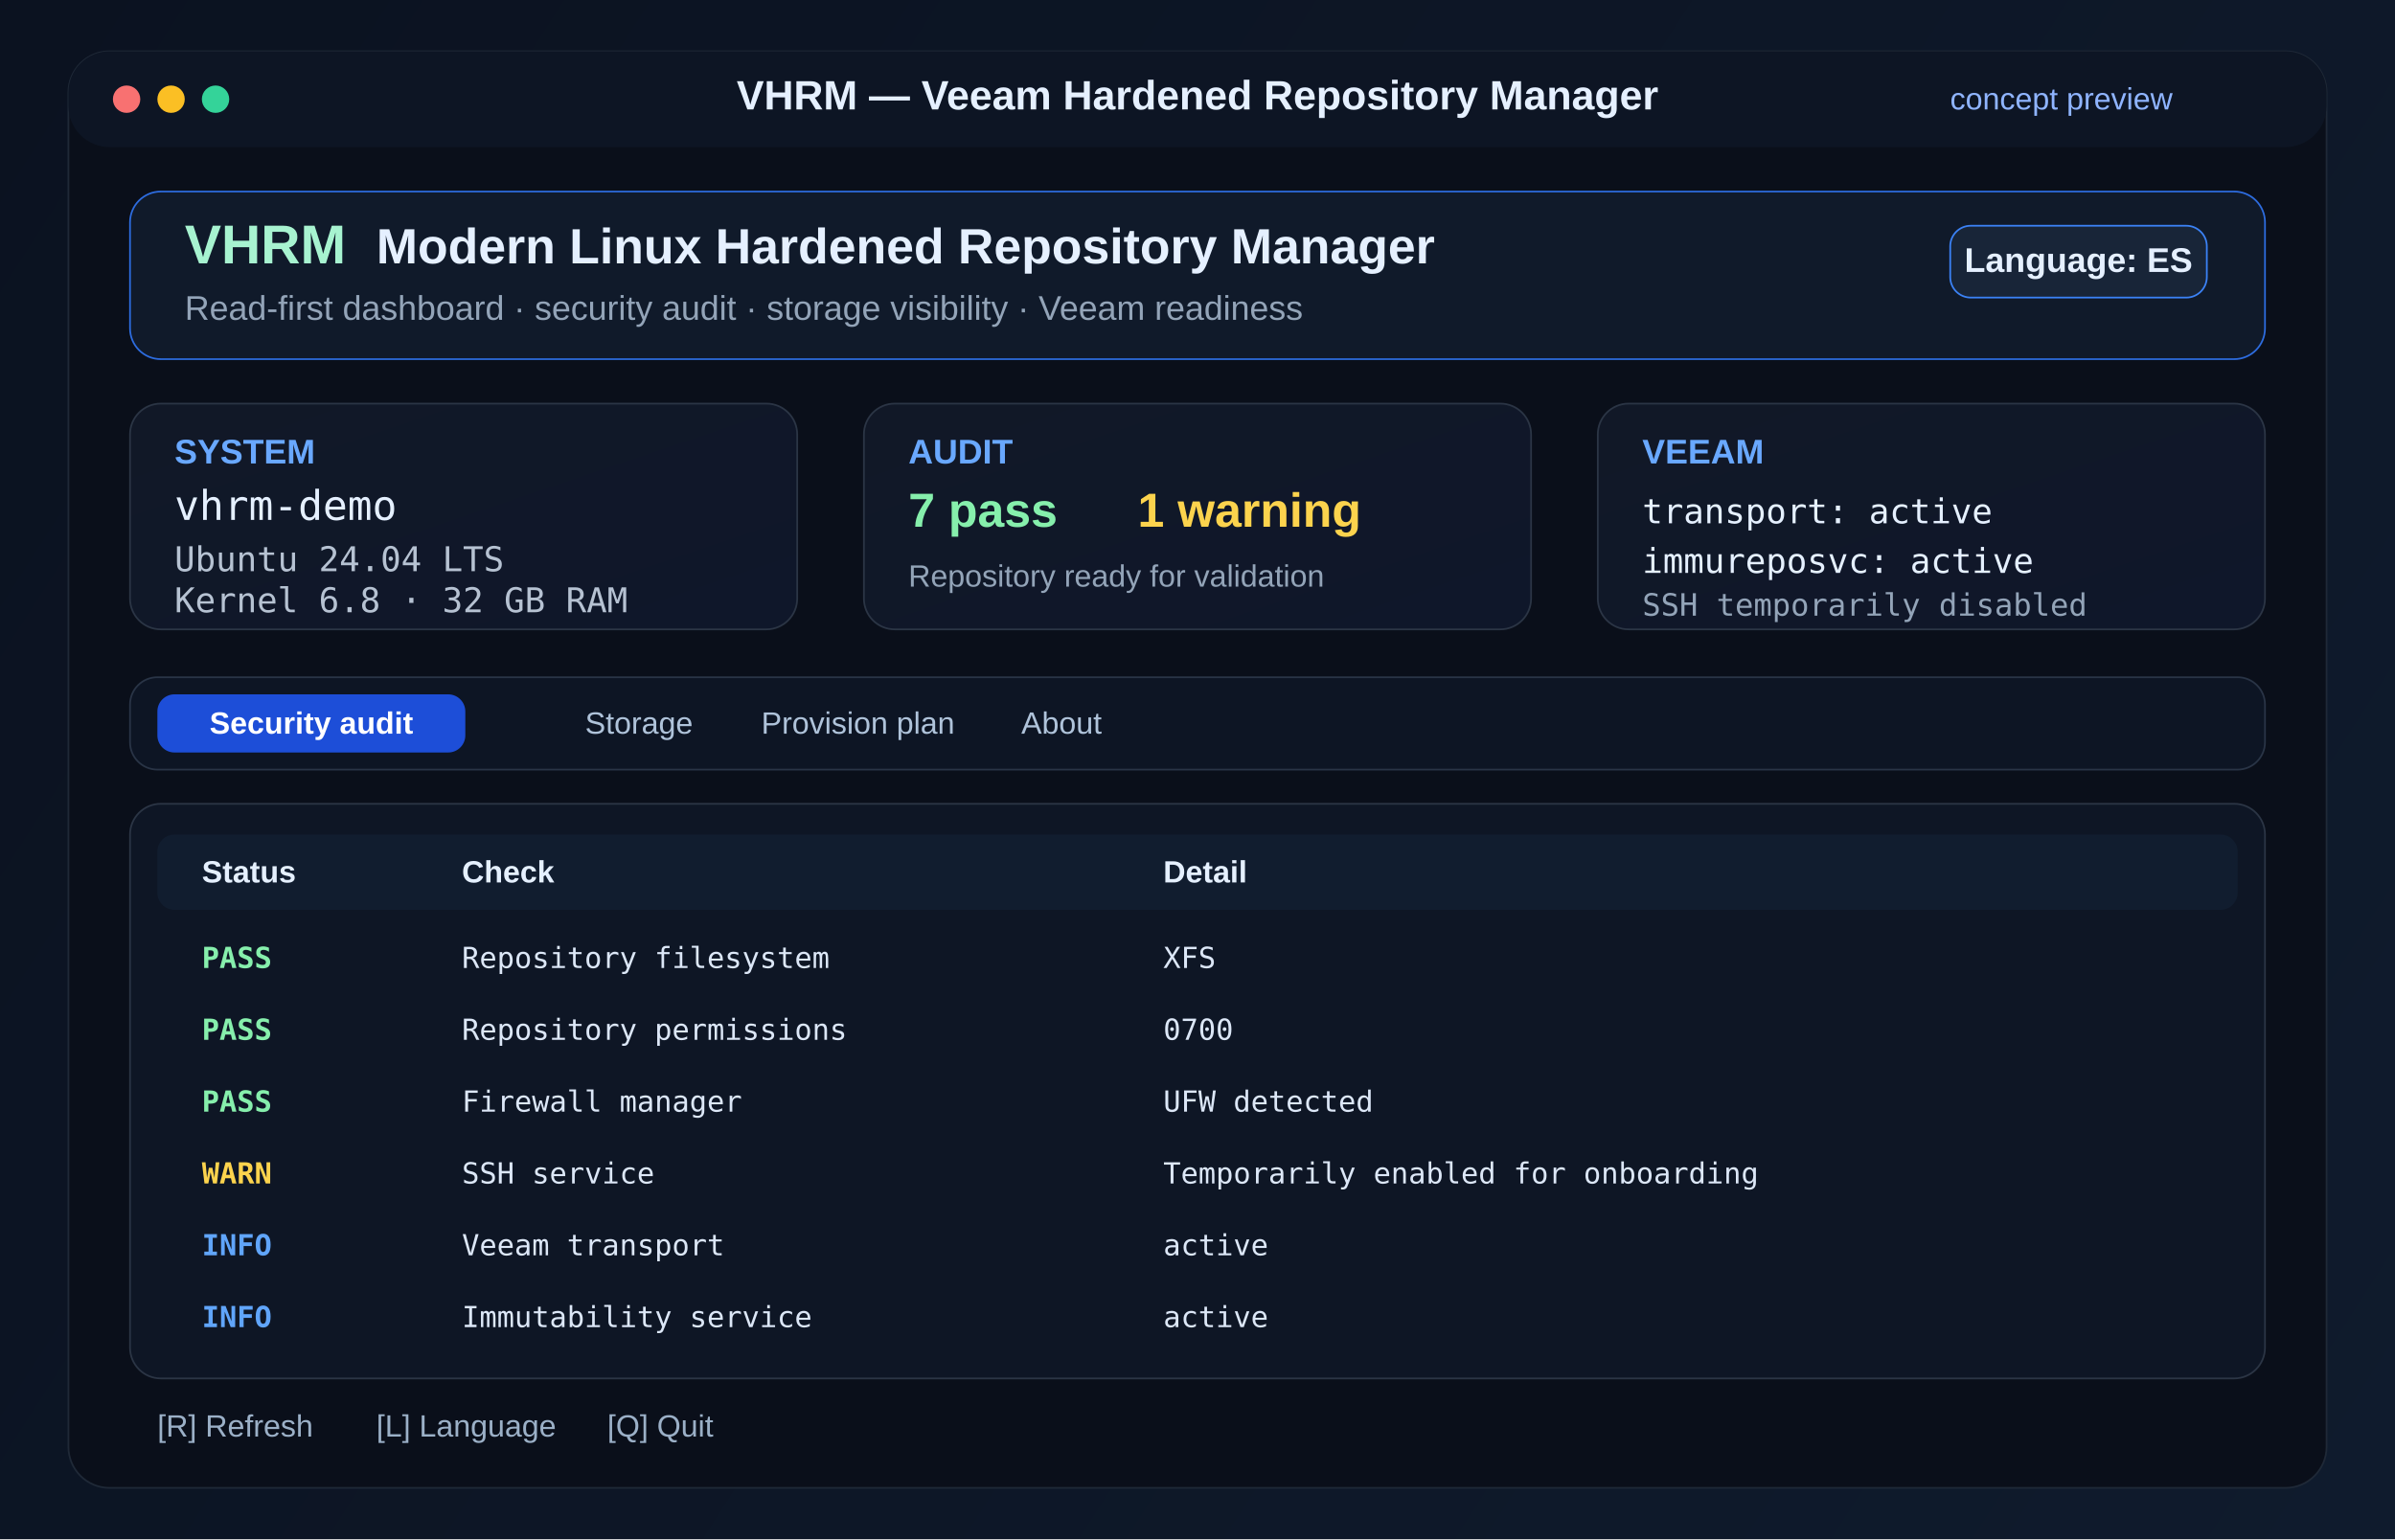
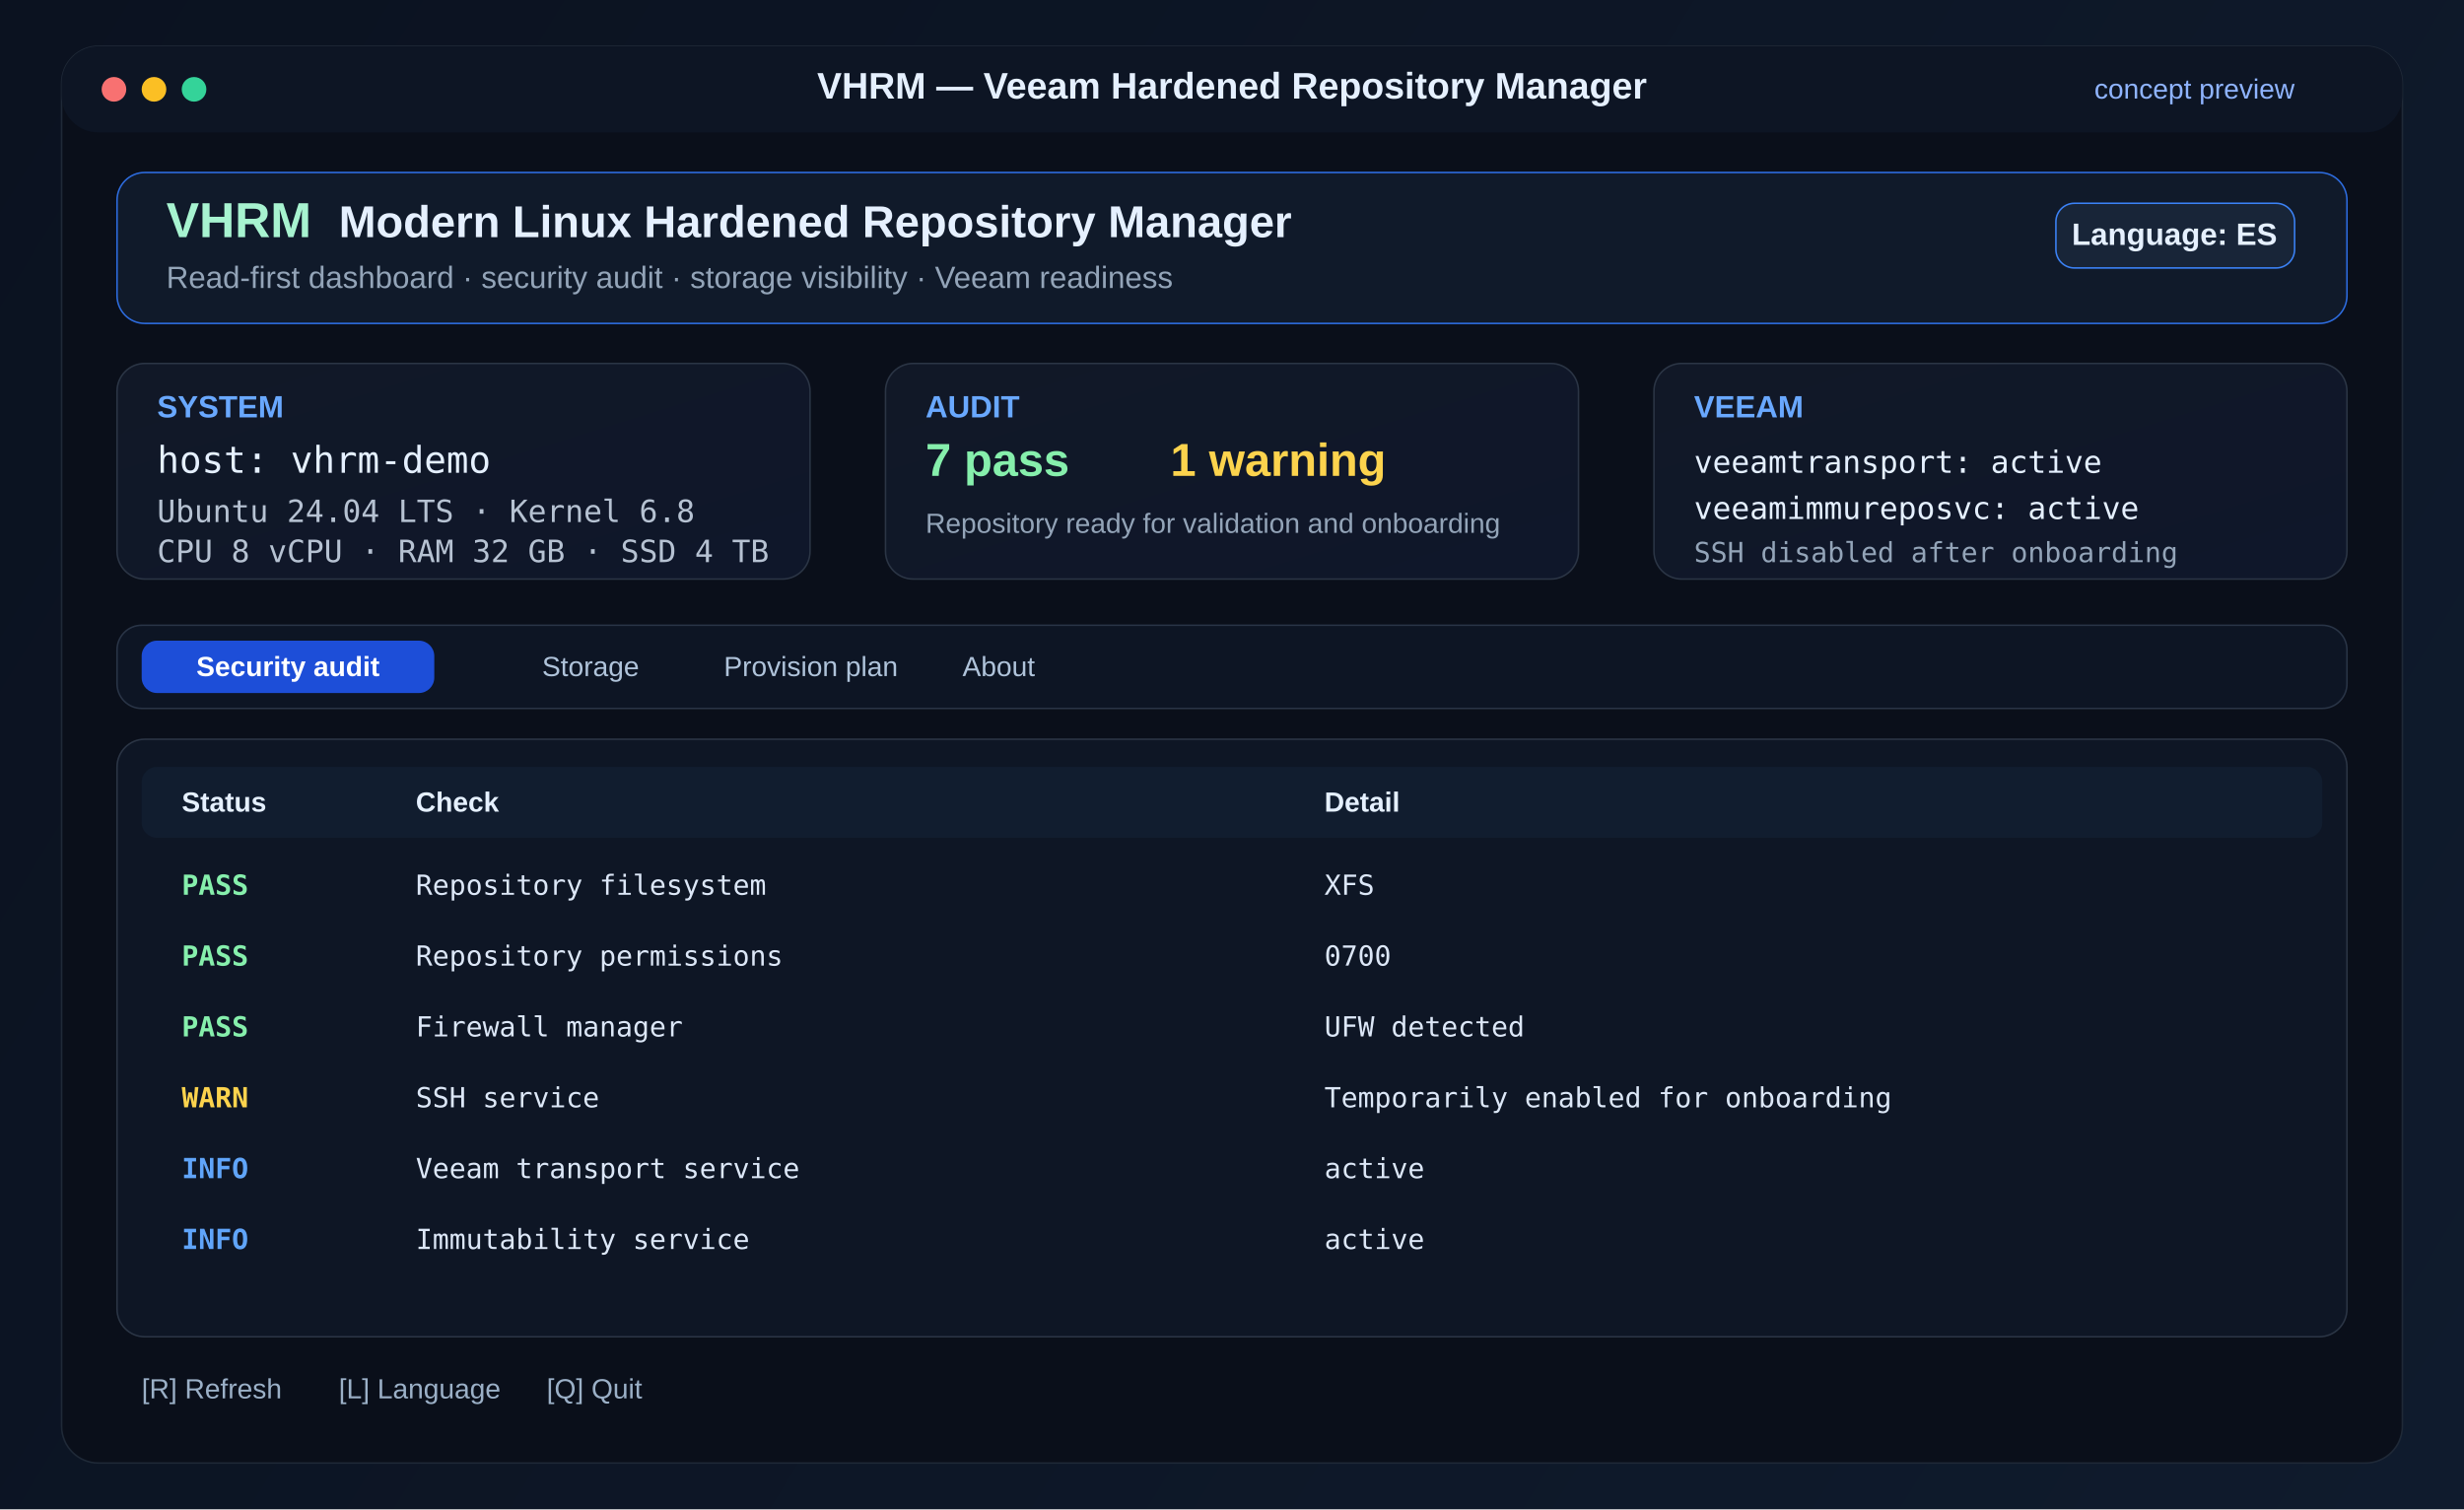
- <svg xmlns="http://www.w3.org/2000/svg" width="1400" height="900" viewBox="0 0 1400 900" fill="none">
+ <svg xmlns="http://www.w3.org/2000/svg" width="1600" height="980" viewBox="0 0 1600 980" fill="none">
  <defs>
-     <linearGradient id="bg" x1="0" y1="0" x2="1400" y2="900" gradientUnits="userSpaceOnUse">
+     <linearGradient id="bg" x1="0" y1="0" x2="1600" y2="980" gradientUnits="userSpaceOnUse">
      <stop stop-color="#0B1220" />
      <stop offset="1" stop-color="#0F1B2D" />
    </linearGradient>
    <linearGradient id="panel" x1="0" y1="0" x2="1" y2="1">
      <stop stop-color="#111827" />
      <stop offset="1" stop-color="#0F172A" />
    </linearGradient>
  </defs>
-   <rect width="1400" height="900" fill="url(#bg)" />
-   <rect x="40" y="30" width="1320" height="840" rx="24" fill="#0A0F1A" stroke="#1F2937" />
-   <rect x="40" y="30" width="1320" height="56" rx="24" fill="#0D1524" />
+   <rect width="1600" height="980" fill="url(#bg)" />
+   <rect x="40" y="30" width="1520" height="920" rx="24" fill="#0A0F1A" stroke="#1F2937" />
+   <rect x="40" y="30" width="1520" height="56" rx="24" fill="#0D1524" />
  <circle cx="74" cy="58" r="8" fill="#F87171" />
  <circle cx="100" cy="58" r="8" fill="#FBBF24" />
  <circle cx="126" cy="58" r="8" fill="#34D399" />
-   <text x="700" y="64" text-anchor="middle" font-family="Segoe UI,Arial" font-size="24" fill="#E5F0FF" font-weight="700">VHRM — Veeam Hardened Repository Manager</text>
-   <text x="1270" y="64" text-anchor="end" font-family="Segoe UI,Arial" font-size="18" fill="#8FB4FF">concept preview</text>
-   <rect x="76" y="112" width="1248" height="98" rx="18" fill="#101A2A" stroke="#2D6CDF" />
+   <text x="800" y="64" text-anchor="middle" font-family="Segoe UI,Arial" font-size="24" fill="#E5F0FF" font-weight="700">VHRM — Veeam Hardened Repository Manager</text>
+   <text x="1490" y="64" text-anchor="end" font-family="Segoe UI,Arial" font-size="18" fill="#8FB4FF">concept preview</text>
+   <rect x="76" y="112" width="1448" height="98" rx="18" fill="#101A2A" stroke="#2D6CDF" />
  <text x="108" y="154" font-family="Segoe UI,Arial" font-size="32" fill="#A7F3D0" font-weight="800">VHRM</text>
  <text x="220" y="154" font-family="Segoe UI,Arial" font-size="29" fill="#E5F0FF" font-weight="700">Modern Linux Hardened Repository Manager</text>
  <text x="108" y="187" font-family="Segoe UI,Arial" font-size="20" fill="#93A4B8">Read-first dashboard · security audit · storage visibility · Veeam readiness</text>
-   <rect x="1140" y="132" width="150" height="42" rx="12" fill="#182538" stroke="#3B82F6" />
-   <text x="1215" y="159" text-anchor="middle" font-family="Segoe UI,Arial" font-size="20" fill="#E5F0FF" font-weight="700">Language: ES</text>
-   <rect x="76" y="236" width="390" height="132" rx="18" fill="url(#panel)" stroke="#2B3545" />
+   <rect x="1335" y="132" width="155" height="42" rx="12" fill="#182538" stroke="#3B82F6" />
+   <text x="1412" y="159" text-anchor="middle" font-family="Segoe UI,Arial" font-size="20" fill="#E5F0FF" font-weight="700">Language: ES</text>
+   <rect x="76" y="236" width="450" height="140" rx="18" fill="url(#panel)" stroke="#2B3545" />
  <text x="102" y="271" font-family="Segoe UI,Arial" font-size="20" fill="#69A8FF" font-weight="800">SYSTEM</text>
-   <text x="102" y="304" font-family="Consolas,monospace" font-size="24" fill="#E5F0FF">vhrm-demo</text>
-   <text x="102" y="334" font-family="Consolas,monospace" font-size="20" fill="#B6C2D2">Ubuntu 24.04 LTS</text>
-   <text x="102" y="358" font-family="Consolas,monospace" font-size="20" fill="#B6C2D2">Kernel 6.8 · 32 GB RAM</text>
-   <rect x="505" y="236" width="390" height="132" rx="18" fill="url(#panel)" stroke="#2B3545" />
-   <text x="531" y="271" font-family="Segoe UI,Arial" font-size="20" fill="#69A8FF" font-weight="800">AUDIT</text>
-   <text x="531" y="308" font-family="Segoe UI,Arial" font-size="28" fill="#86EFAC" font-weight="800">7 pass</text>
-   <text x="665" y="308" font-family="Segoe UI,Arial" font-size="28" fill="#FCD34D" font-weight="800">1 warning</text>
-   <text x="531" y="343" font-family="Segoe UI,Arial" font-size="18" fill="#93A4B8">Repository ready for validation</text>
-   <rect x="934" y="236" width="390" height="132" rx="18" fill="url(#panel)" stroke="#2B3545" />
-   <text x="960" y="271" font-family="Segoe UI,Arial" font-size="20" fill="#69A8FF" font-weight="800">VEEAM</text>
-   <text x="960" y="306" font-family="Consolas,monospace" font-size="20" fill="#E5F0FF">transport: active</text>
-   <text x="960" y="335" font-family="Consolas,monospace" font-size="20" fill="#E5F0FF">immureposvc: active</text>
-   <text x="960" y="360" font-family="Consolas,monospace" font-size="18" fill="#93A4B8">SSH temporarily disabled</text>
-   <rect x="76" y="396" width="1248" height="54" rx="16" fill="#0D1524" stroke="#293446" />
-   <rect x="92" y="406" width="180" height="34" rx="10" fill="#1D4ED8" />
-   <text x="182" y="429" text-anchor="middle" font-family="Segoe UI,Arial" font-size="18" fill="#FFFFFF" font-weight="700">Security audit</text>
-   <text x="342" y="429" font-family="Segoe UI,Arial" font-size="18" fill="#AFC3DA">Storage</text>
-   <text x="445" y="429" font-family="Segoe UI,Arial" font-size="18" fill="#AFC3DA">Provision plan</text>
-   <text x="597" y="429" font-family="Segoe UI,Arial" font-size="18" fill="#AFC3DA">About</text>
-   <rect x="76" y="470" width="1248" height="336" rx="18" fill="#0E1625" stroke="#2B3545" />
-   <rect x="92" y="488" width="1216" height="44" rx="10" fill="#111D2F" />
-   <text x="118" y="516" font-family="Segoe UI,Arial" font-size="18" fill="#E5F0FF" font-weight="700">Status</text>
-   <text x="270" y="516" font-family="Segoe UI,Arial" font-size="18" fill="#E5F0FF" font-weight="700">Check</text>
-   <text x="680" y="516" font-family="Segoe UI,Arial" font-size="18" fill="#E5F0FF" font-weight="700">Detail</text>
-   <g font-family="Consolas,monospace" font-size="17">
-     <text x="118" y="566" fill="#86EFAC" font-weight="800">PASS</text>
-     <text x="270" y="566" fill="#DCE7F7">Repository filesystem</text>
-     <text x="680" y="566" fill="#DCE7F7">XFS</text>
-     <text x="118" y="608" fill="#86EFAC" font-weight="800">PASS</text>
-     <text x="270" y="608" fill="#DCE7F7">Repository permissions</text>
-     <text x="680" y="608" fill="#DCE7F7">0700</text>
-     <text x="118" y="650" fill="#86EFAC" font-weight="800">PASS</text>
-     <text x="270" y="650" fill="#DCE7F7">Firewall manager</text>
-     <text x="680" y="650" fill="#DCE7F7">UFW detected</text>
-     <text x="118" y="692" fill="#FCD34D" font-weight="800">WARN</text>
-     <text x="270" y="692" fill="#DCE7F7">SSH service</text>
-     <text x="680" y="692" fill="#DCE7F7">Temporarily enabled for onboarding</text>
-     <text x="118" y="734" fill="#60A5FA" font-weight="800">INFO</text>
-     <text x="270" y="734" fill="#DCE7F7">Veeam transport</text>
-     <text x="680" y="734" fill="#DCE7F7">active</text>
-     <text x="118" y="776" fill="#60A5FA" font-weight="800">INFO</text>
-     <text x="270" y="776" fill="#DCE7F7">Immutability service</text>
-     <text x="680" y="776" fill="#DCE7F7">active</text>
+   <text x="102" y="307" font-family="Consolas,monospace" font-size="24" fill="#E5F0FF">host: vhrm-demo</text>
+   <text x="102" y="339" font-family="Consolas,monospace" font-size="20" fill="#B6C2D2">Ubuntu 24.04 LTS · Kernel 6.8</text>
+   <text x="102" y="365" font-family="Consolas,monospace" font-size="20" fill="#B6C2D2">CPU 8 vCPU · RAM 32 GB · SSD 4 TB</text>
+   <rect x="575" y="236" width="450" height="140" rx="18" fill="url(#panel)" stroke="#2B3545" />
+   <text x="601" y="271" font-family="Segoe UI,Arial" font-size="20" fill="#69A8FF" font-weight="800">AUDIT</text>
+   <text x="601" y="309" font-family="Segoe UI,Arial" font-size="30" fill="#86EFAC" font-weight="800">7 pass</text>
+   <text x="760" y="309" font-family="Segoe UI,Arial" font-size="30" fill="#FCD34D" font-weight="800">1 warning</text>
+   <text x="601" y="346" font-family="Segoe UI,Arial" font-size="18" fill="#93A4B8">Repository ready for validation and onboarding</text>
+   <rect x="1074" y="236" width="450" height="140" rx="18" fill="url(#panel)" stroke="#2B3545" />
+   <text x="1100" y="271" font-family="Segoe UI,Arial" font-size="20" fill="#69A8FF" font-weight="800">VEEAM</text>
+   <text x="1100" y="307" font-family="Consolas,monospace" font-size="20" fill="#E5F0FF">veeamtransport: active</text>
+   <text x="1100" y="337" font-family="Consolas,monospace" font-size="20" fill="#E5F0FF">veeamimmureposvc: active</text>
+   <text x="1100" y="365" font-family="Consolas,monospace" font-size="18" fill="#93A4B8">SSH disabled after onboarding</text>
+   <rect x="76" y="406" width="1448" height="54" rx="16" fill="#0D1524" stroke="#293446" />
+   <rect x="92" y="416" width="190" height="34" rx="10" fill="#1D4ED8" />
+   <text x="187" y="439" text-anchor="middle" font-family="Segoe UI,Arial" font-size="18" fill="#FFFFFF" font-weight="700">Security audit</text>
+   <text x="352" y="439" font-family="Segoe UI,Arial" font-size="18" fill="#AFC3DA">Storage</text>
+   <text x="470" y="439" font-family="Segoe UI,Arial" font-size="18" fill="#AFC3DA">Provision plan</text>
+   <text x="625" y="439" font-family="Segoe UI,Arial" font-size="18" fill="#AFC3DA">About</text>
+   <rect x="76" y="480" width="1448" height="388" rx="18" fill="#0E1625" stroke="#2B3545" />
+   <rect x="92" y="498" width="1416" height="46" rx="10" fill="#111D2F" />
+   <text x="118" y="527" font-family="Segoe UI,Arial" font-size="18" fill="#E5F0FF" font-weight="700">Status</text>
+   <text x="270" y="527" font-family="Segoe UI,Arial" font-size="18" fill="#E5F0FF" font-weight="700">Check</text>
+   <text x="860" y="527" font-family="Segoe UI,Arial" font-size="18" fill="#E5F0FF" font-weight="700">Detail</text>
+   <g font-family="Consolas,monospace" font-size="18">
+     <text x="118" y="581" fill="#86EFAC" font-weight="800">PASS</text>
+     <text x="270" y="581" fill="#DCE7F7">Repository filesystem</text>
+     <text x="860" y="581" fill="#DCE7F7">XFS</text>
+     <text x="118" y="627" fill="#86EFAC" font-weight="800">PASS</text>
+     <text x="270" y="627" fill="#DCE7F7">Repository permissions</text>
+     <text x="860" y="627" fill="#DCE7F7">0700</text>
+     <text x="118" y="673" fill="#86EFAC" font-weight="800">PASS</text>
+     <text x="270" y="673" fill="#DCE7F7">Firewall manager</text>
+     <text x="860" y="673" fill="#DCE7F7">UFW detected</text>
+     <text x="118" y="719" fill="#FCD34D" font-weight="800">WARN</text>
+     <text x="270" y="719" fill="#DCE7F7">SSH service</text>
+     <text x="860" y="719" fill="#DCE7F7">Temporarily enabled for onboarding</text>
+     <text x="118" y="765" fill="#60A5FA" font-weight="800">INFO</text>
+     <text x="270" y="765" fill="#DCE7F7">Veeam transport service</text>
+     <text x="860" y="765" fill="#DCE7F7">active</text>
+     <text x="118" y="811" fill="#60A5FA" font-weight="800">INFO</text>
+     <text x="270" y="811" fill="#DCE7F7">Immutability service</text>
+     <text x="860" y="811" fill="#DCE7F7">active</text>
  </g>
-   <text x="92" y="840" font-family="Segoe UI,Arial" font-size="18" fill="#9BB0C7">[R] Refresh</text>
-   <text x="220" y="840" font-family="Segoe UI,Arial" font-size="18" fill="#9BB0C7">[L] Language</text>
-   <text x="355" y="840" font-family="Segoe UI,Arial" font-size="18" fill="#9BB0C7">[Q] Quit</text>
+   <text x="92" y="908" font-family="Segoe UI,Arial" font-size="18" fill="#9BB0C7">[R] Refresh</text>
+   <text x="220" y="908" font-family="Segoe UI,Arial" font-size="18" fill="#9BB0C7">[L] Language</text>
+   <text x="355" y="908" font-family="Segoe UI,Arial" font-size="18" fill="#9BB0C7">[Q] Quit</text>
</svg>
